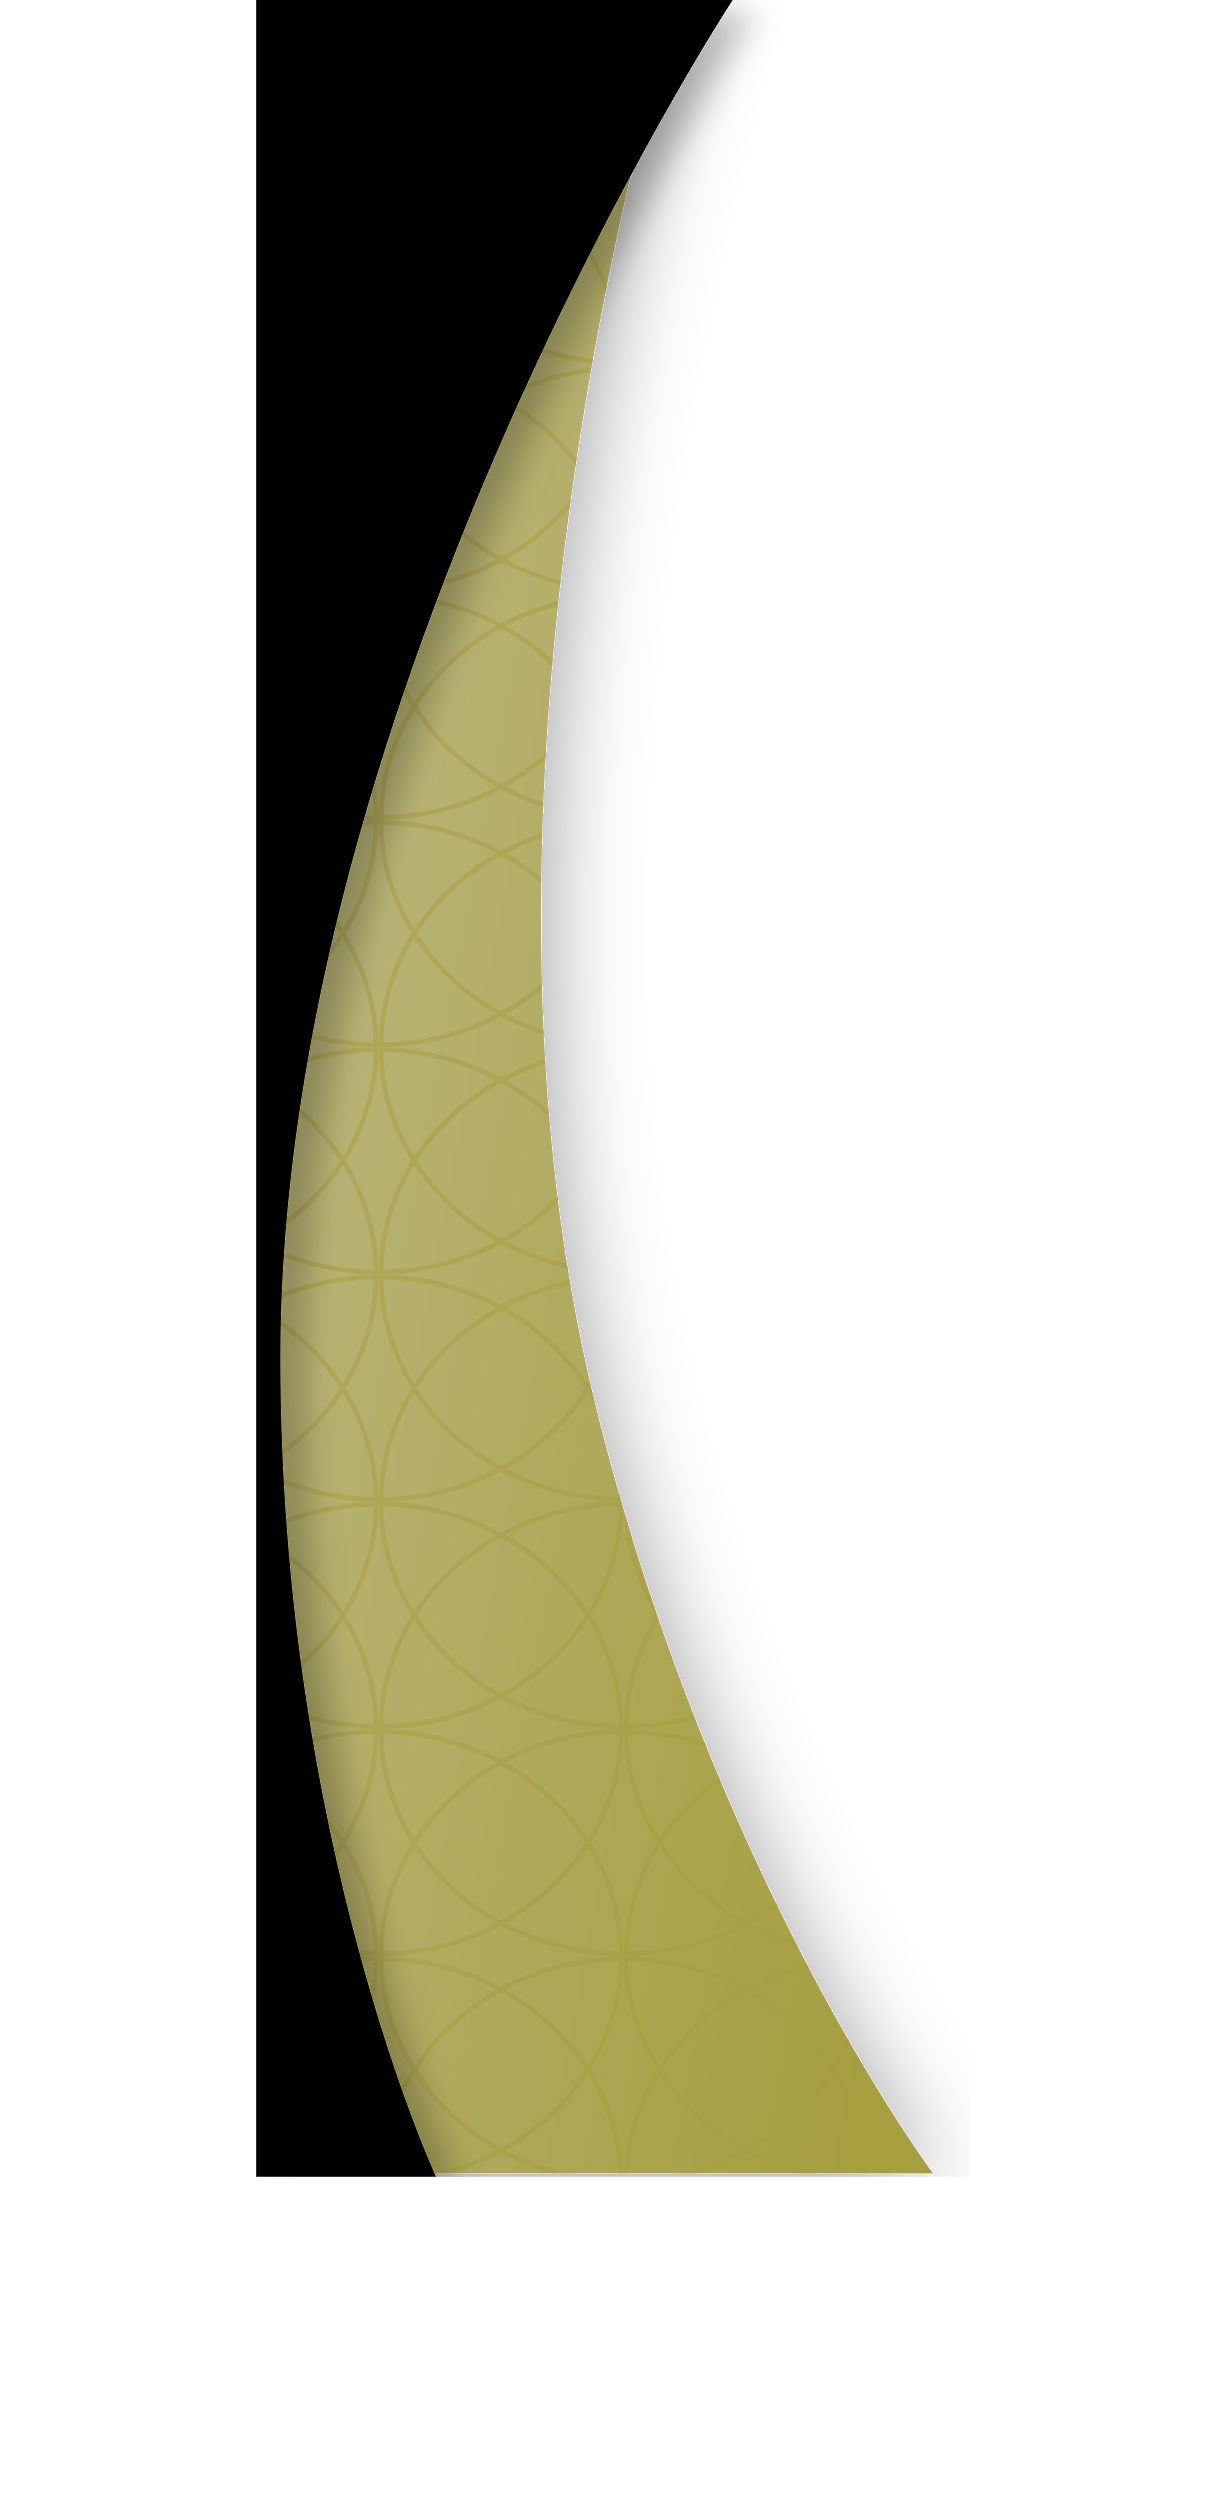
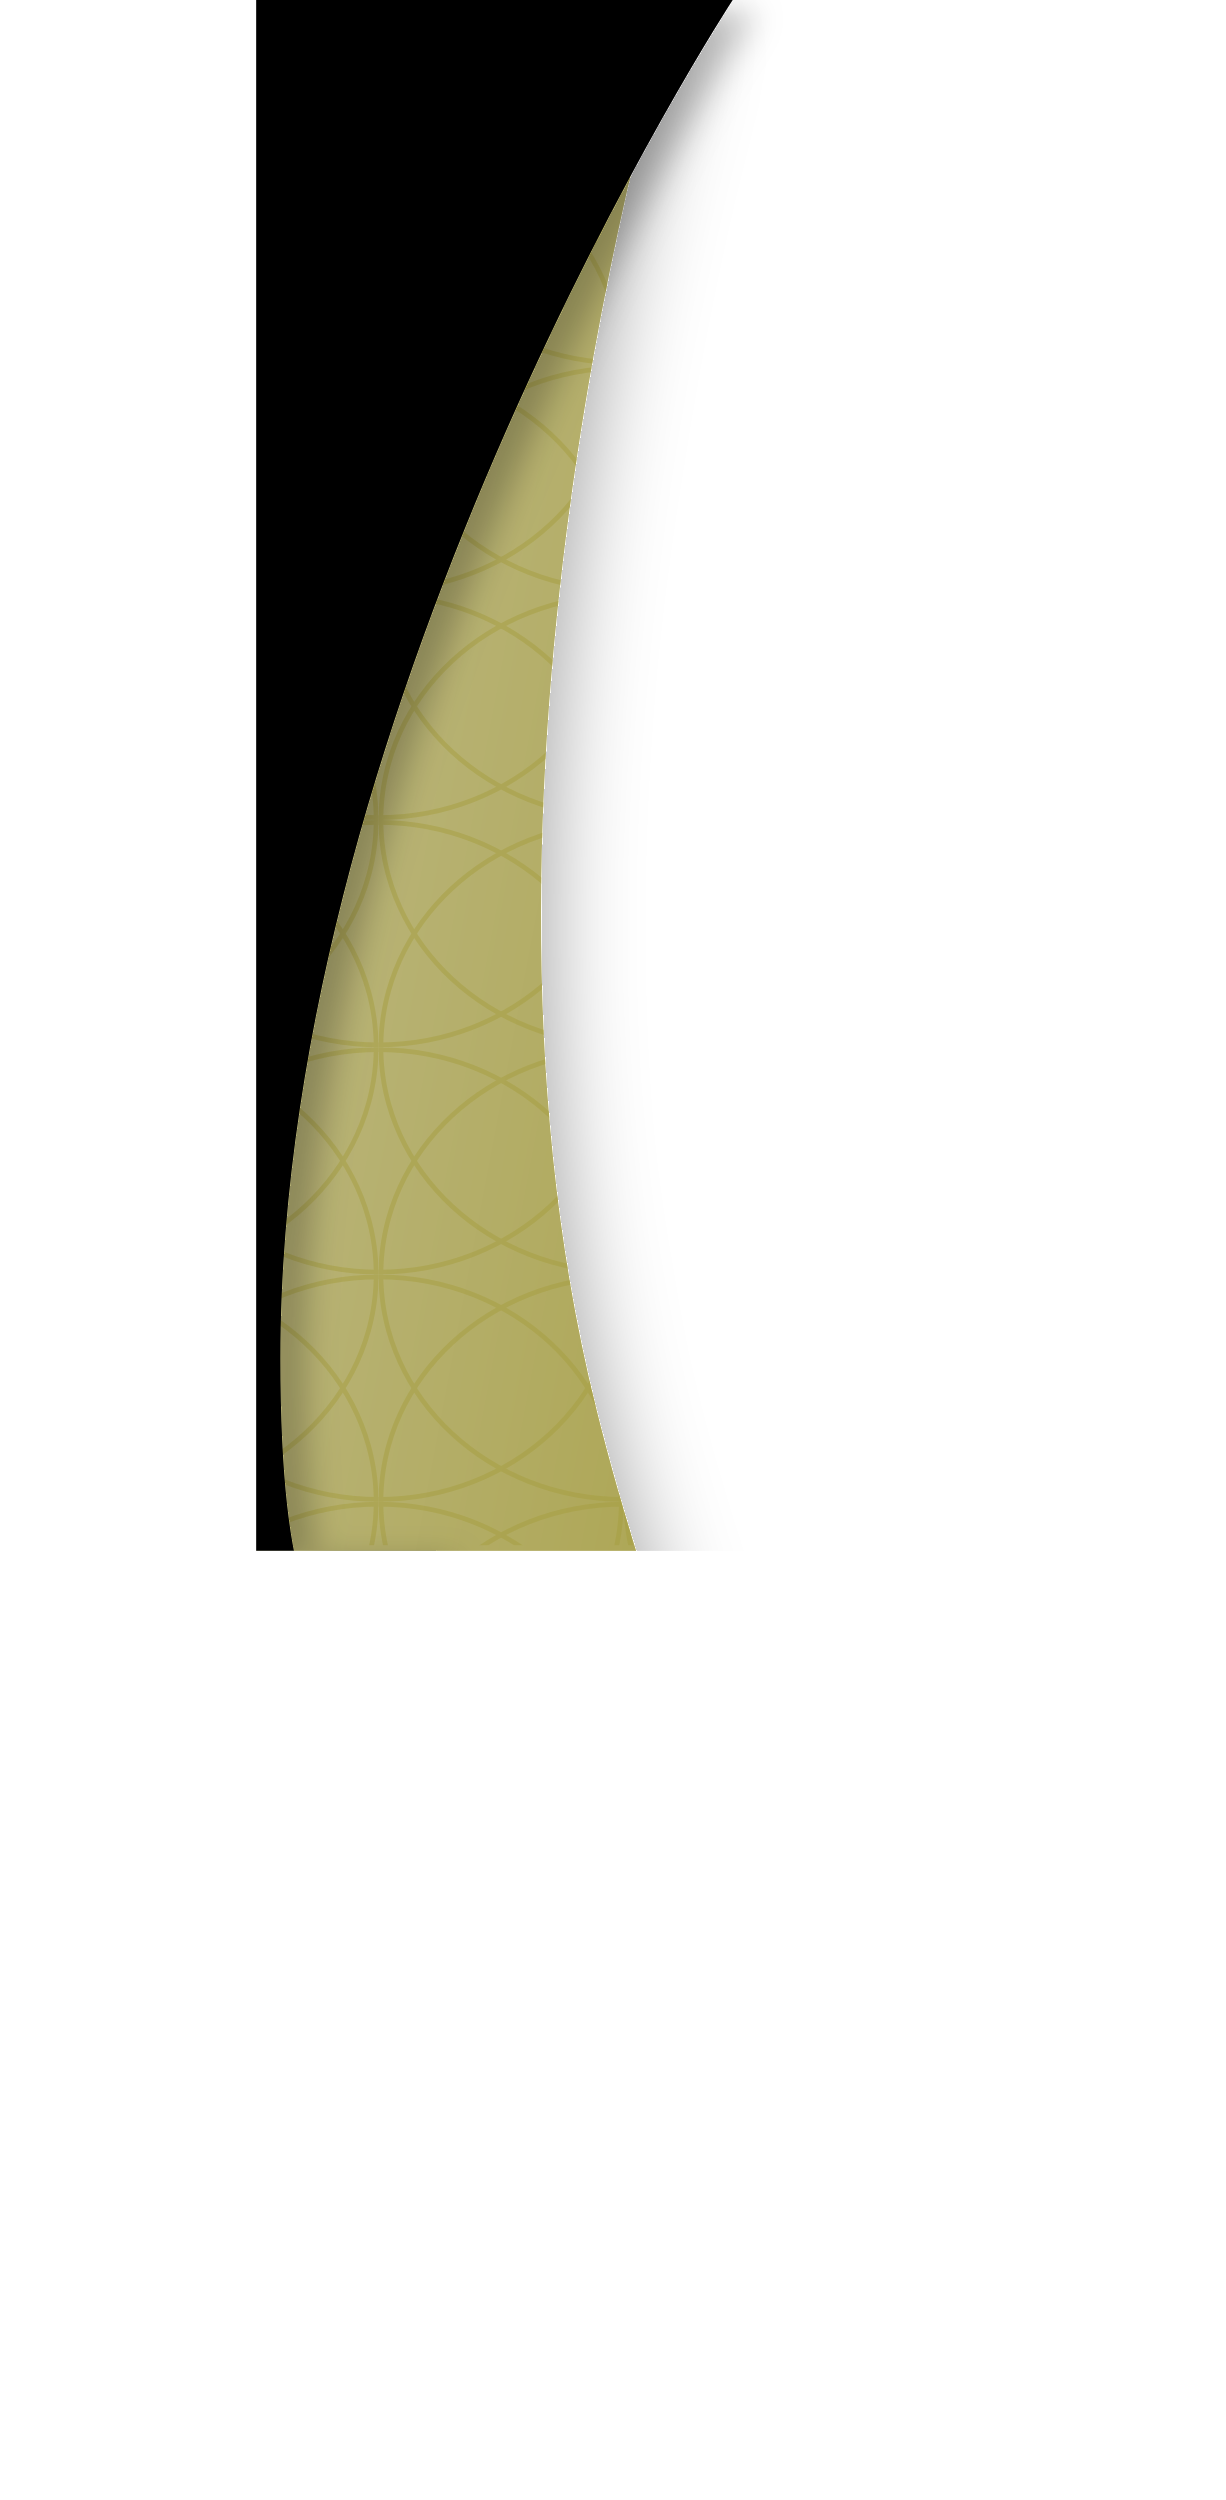
<svg xmlns="http://www.w3.org/2000/svg" width="253" height="100%" viewBox="0 0 253 100%" fill="none">
  <defs>
    <linearGradient id="dark_primary_gradient" x1="0" x2="0" y1="1" y2="0">
      <stop class="dark_primary_gradient__stop-1" offset="0%" />
      <stop class="dark_primary_gradient__stop-2" offset="100%" />
    </linearGradient>
  </defs>
-   <mask id="mask0_2127_25389" style="mask-type:alpha" maskUnits="userSpaceOnUse" x="0" y="0" width="253" height="772">
-     <rect width="253" height="772" fill="#D9D9D9" />
+   <mask id="mask0_2127_25389" style="mask-type:alpha" maskUnits="userSpaceOnUse" x="0" y="0" width="253" height="550">
+     <rect width="253" height="550" fill="#D9D9D9" />
  </mask>
  <g mask="url(#mask0_2127_25389)">
    <g filter="url(#filter0_d_2127_25389)">
      <path d="M-2.5 -2L149.74 -2C149.74 -2 63.717 268.554 120.287 498.14C161.484 665.334 240.018 770.767 240.018 770.767L-2.5 770.767L-2.5 -2Z" fill="url(#paint0_linear_2127_25389)" />
    </g>
-     <mask id="mask1_2127_25389" style="mask-type:alpha" maskUnits="userSpaceOnUse" x="-3" y="-2" width="244" height="773">
+     <mask id="mask1_2127_25389" style="mask-type:alpha" maskUnits="userSpaceOnUse" x="-3" y="-2" width="244" height="550">
      <path d="M-2.5 -2L149.74 -2C149.74 -2 63.717 268.555 120.287 498.141C161.484 665.334 240.018 770.767 240.018 770.767L-2.5 770.767L-2.5 -2Z" fill="url(#paint1_linear_2127_25389)" fill-opacity="0.5" />
    </mask>
    <g mask="url(#mask1_2127_25389)">
      <mask id="mask2_2127_25389" style="mask-type:alpha" maskUnits="userSpaceOnUse" x="-44" y="210" width="88" height="81">
        <rect x="-43.546" y="210.2" width="86.939" height="80.6" fill="#D9D9D9" />
      </mask>
      <g mask="url(#mask2_2127_25389)">
        <path d="M-43.545 211.049C4.063 211.049 42.545 246.814 42.545 290.8C42.545 334.786 4.063 370.552 -43.545 370.552C-91.154 370.552 -129.636 334.786 -129.636 290.8C-129.636 246.814 -91.154 211.049 -43.545 211.049Z" stroke="#A69E3F" stroke-width="1.697" />
        <path d="M43.394 211.049C91.002 211.049 129.484 246.814 129.484 290.8C129.484 334.786 91.002 370.552 43.394 370.552C-4.215 370.552 -42.697 334.786 -42.697 290.8C-42.697 246.814 -4.215 211.049 43.394 211.049Z" stroke="#A69E3F" stroke-width="1.697" />
        <path d="M-43.545 130.449C4.063 130.449 42.545 166.214 42.545 210.2C42.545 254.186 4.063 289.952 -43.545 289.952C-91.154 289.952 -129.636 254.186 -129.636 210.2C-129.636 166.214 -91.154 130.449 -43.545 130.449Z" stroke="#A69E3F" stroke-width="1.697" />
        <path d="M43.394 130.449C91.002 130.449 129.484 166.214 129.484 210.2C129.484 254.186 91.002 289.952 43.394 289.952C-4.215 289.952 -42.697 254.186 -42.697 210.2C-42.697 166.214 -4.215 130.449 43.394 130.449Z" stroke="#A69E3F" stroke-width="1.697" />
      </g>
      <mask id="mask3_2127_25389" style="mask-type:alpha" maskUnits="userSpaceOnUse" x="-44" y="129" width="88" height="82">
        <rect x="-43.546" y="129.6" width="86.939" height="80.6" fill="#D9D9D9" />
      </mask>
      <g mask="url(#mask3_2127_25389)">
        <path d="M-43.545 130.449C4.063 130.449 42.545 166.214 42.545 210.2C42.545 254.186 4.063 289.952 -43.545 289.952C-91.154 289.952 -129.636 254.186 -129.636 210.2C-129.636 166.214 -91.154 130.449 -43.545 130.449Z" stroke="#A69E3F" stroke-width="1.697" />
        <path d="M43.394 130.449C91.002 130.449 129.484 166.214 129.484 210.2C129.484 254.186 91.002 289.952 43.394 289.952C-4.215 289.952 -42.697 254.186 -42.697 210.2C-42.697 166.214 -4.215 130.449 43.394 130.449Z" stroke="#A69E3F" stroke-width="1.697" />
        <path d="M-43.545 49.849C4.063 49.849 42.545 85.614 42.545 129.6C42.545 173.586 4.063 209.351 -43.545 209.352C-91.154 209.352 -129.636 173.586 -129.636 129.6C-129.636 85.614 -91.154 49.849 -43.545 49.849Z" stroke="#A69E3F" stroke-width="1.697" />
        <path d="M43.394 49.849C91.002 49.849 129.484 85.614 129.484 129.6C129.484 173.586 91.002 209.351 43.394 209.352C-4.215 209.352 -42.697 173.586 -42.697 129.6C-42.697 85.614 -4.215 49.849 43.394 49.849Z" stroke="#A69E3F" stroke-width="1.697" />
      </g>
      <mask id="mask4_2127_25389" style="mask-type:alpha" maskUnits="userSpaceOnUse" x="-44" y="49" width="88" height="81">
        <rect x="-43.546" y="49" width="86.939" height="80.6" fill="#D9D9D9" />
      </mask>
      <g mask="url(#mask4_2127_25389)">
        <path d="M-43.545 49.849C4.063 49.849 42.545 85.614 42.545 129.6C42.545 173.586 4.063 209.352 -43.545 209.352C-91.154 209.352 -129.636 173.586 -129.636 129.6C-129.636 85.614 -91.154 49.849 -43.545 49.849Z" stroke="#A69E3F" stroke-width="1.697" />
        <path d="M43.394 49.849C91.002 49.849 129.484 85.614 129.484 129.6C129.484 173.586 91.002 209.352 43.394 209.352C-4.215 209.352 -42.697 173.586 -42.697 129.6C-42.697 85.614 -4.215 49.849 43.394 49.849Z" stroke="#A69E3F" stroke-width="1.697" />
        <path d="M-43.545 -30.751C4.063 -30.751 42.545 5.014 42.545 49C42.545 92.986 4.063 128.752 -43.545 128.752C-91.154 128.752 -129.636 92.986 -129.636 49C-129.636 5.014 -91.154 -30.751 -43.545 -30.751Z" stroke="#A69E3F" stroke-width="1.697" />
        <path d="M43.394 -30.751C91.002 -30.751 129.484 5.014 129.484 49C129.484 92.986 91.002 128.752 43.394 128.752C-4.215 128.752 -42.697 92.986 -42.697 49C-42.697 5.014 -4.215 -30.751 43.394 -30.751Z" stroke="#A69E3F" stroke-width="1.697" />
      </g>
      <mask id="mask5_2127_25389" style="mask-type:alpha" maskUnits="userSpaceOnUse" x="-44" y="290" width="88" height="82">
        <rect x="-43.546" y="290.8" width="86.939" height="80.6" fill="#D9D9D9" />
      </mask>
      <g mask="url(#mask5_2127_25389)">
        <path d="M-43.545 291.649C4.063 291.649 42.545 327.414 42.545 371.4C42.545 415.386 4.063 451.152 -43.545 451.152C-91.154 451.152 -129.636 415.386 -129.636 371.4C-129.636 327.414 -91.154 291.649 -43.545 291.649Z" stroke="#A69E3F" stroke-width="1.697" />
        <path d="M43.394 291.649C91.002 291.649 129.484 327.414 129.484 371.4C129.484 415.386 91.002 451.152 43.394 451.152C-4.215 451.152 -42.697 415.386 -42.697 371.4C-42.697 327.414 -4.215 291.649 43.394 291.649Z" stroke="#A69E3F" stroke-width="1.697" />
        <path d="M-43.545 211.049C4.063 211.049 42.545 246.814 42.545 290.8C42.545 334.786 4.063 370.551 -43.545 370.552C-91.154 370.552 -129.636 334.786 -129.636 290.8C-129.636 246.814 -91.154 211.049 -43.545 211.049Z" stroke="#A69E3F" stroke-width="1.697" />
        <path d="M43.394 211.049C91.002 211.049 129.484 246.814 129.484 290.8C129.484 334.786 91.002 370.551 43.394 370.552C-4.215 370.552 -42.697 334.786 -42.697 290.8C-42.697 246.814 -4.215 211.049 43.394 211.049Z" stroke="#A69E3F" stroke-width="1.697" />
      </g>
      <mask id="mask6_2127_25389" style="mask-type:alpha" maskUnits="userSpaceOnUse" x="-44" y="371" width="88" height="82">
        <rect x="-43.546" y="371.4" width="86.939" height="80.6" fill="#D9D9D9" />
      </mask>
      <g mask="url(#mask6_2127_25389)">
        <path d="M-43.545 372.249C4.063 372.249 42.545 408.014 42.545 452C42.545 495.986 4.063 531.752 -43.545 531.752C-91.154 531.752 -129.636 495.986 -129.636 452C-129.636 408.014 -91.154 372.249 -43.545 372.249Z" stroke="#A69E3F" stroke-width="1.697" />
        <path d="M43.394 372.249C91.002 372.249 129.484 408.014 129.484 452C129.484 495.986 91.002 531.752 43.394 531.752C-4.215 531.752 -42.697 495.986 -42.697 452C-42.697 408.014 -4.215 372.249 43.394 372.249Z" stroke="#A69E3F" stroke-width="1.697" />
        <path d="M-43.545 291.649C4.063 291.649 42.545 327.414 42.545 371.4C42.545 415.386 4.063 451.152 -43.545 451.152C-91.154 451.152 -129.636 415.386 -129.636 371.4C-129.636 327.414 -91.154 291.649 -43.545 291.649Z" stroke="#A69E3F" stroke-width="1.697" />
        <path d="M43.394 291.649C91.002 291.649 129.484 327.414 129.484 371.4C129.484 415.386 91.002 451.152 43.394 451.152C-4.215 451.152 -42.697 415.386 -42.697 371.4C-42.697 327.414 -4.215 291.649 43.394 291.649Z" stroke="#A69E3F" stroke-width="1.697" />
      </g>
      <mask id="mask7_2127_25389" style="mask-type:alpha" maskUnits="userSpaceOnUse" x="-44" y="452" width="88" height="81">
        <rect x="-43.546" y="452" width="86.939" height="80.6" fill="#D9D9D9" />
      </mask>
      <g mask="url(#mask7_2127_25389)">
        <path d="M-43.545 452.849C4.063 452.849 42.545 488.614 42.545 532.6C42.545 576.586 4.063 612.352 -43.545 612.352C-91.154 612.352 -129.636 576.586 -129.636 532.6C-129.636 488.614 -91.154 452.849 -43.545 452.849Z" stroke="#A69E3F" stroke-width="1.697" />
        <path d="M43.394 452.849C91.002 452.849 129.484 488.614 129.484 532.6C129.484 576.586 91.002 612.352 43.394 612.352C-4.215 612.352 -42.697 576.586 -42.697 532.6C-42.697 488.614 -4.215 452.849 43.394 452.849Z" stroke="#A69E3F" stroke-width="1.697" />
        <path d="M-43.545 372.249C4.063 372.249 42.545 408.014 42.545 452C42.545 495.986 4.063 531.752 -43.545 531.752C-91.154 531.752 -129.636 495.986 -129.636 452C-129.636 408.014 -91.154 372.249 -43.545 372.249Z" stroke="#A69E3F" stroke-width="1.697" />
        <path d="M43.394 372.249C91.002 372.249 129.484 408.014 129.484 452C129.484 495.986 91.002 531.752 43.394 531.752C-4.215 531.752 -42.697 495.986 -42.697 452C-42.697 408.014 -4.215 372.249 43.394 372.249Z" stroke="#A69E3F" stroke-width="1.697" />
      </g>
      <mask id="mask8_2127_25389" style="mask-type:alpha" maskUnits="userSpaceOnUse" x="-44" y="532" width="88" height="82">
        <rect x="-43.546" y="532.6" width="86.939" height="80.6" fill="#D9D9D9" />
      </mask>
      <g mask="url(#mask8_2127_25389)">
        <path d="M-43.545 533.449C4.063 533.449 42.545 569.214 42.545 613.2C42.545 657.186 4.063 692.952 -43.545 692.952C-91.154 692.952 -129.636 657.186 -129.636 613.2C-129.636 569.214 -91.154 533.449 -43.545 533.449Z" stroke="#A69E3F" stroke-width="1.697" />
        <path d="M43.394 533.449C91.002 533.449 129.484 569.214 129.484 613.2C129.484 657.186 91.002 692.952 43.394 692.952C-4.215 692.952 -42.697 657.186 -42.697 613.2C-42.697 569.214 -4.215 533.449 43.394 533.449Z" stroke="#A69E3F" stroke-width="1.697" />
        <path d="M-43.545 452.849C4.063 452.849 42.545 488.614 42.545 532.6C42.545 576.586 4.063 612.351 -43.545 612.352C-91.154 612.352 -129.636 576.586 -129.636 532.6C-129.636 488.614 -91.154 452.849 -43.545 452.849Z" stroke="#A69E3F" stroke-width="1.697" />
        <path d="M43.394 452.849C91.002 452.849 129.484 488.614 129.484 532.6C129.484 576.586 91.002 612.351 43.394 612.352C-4.215 612.352 -42.697 576.586 -42.697 532.6C-42.697 488.614 -4.215 452.849 43.394 452.849Z" stroke="#A69E3F" stroke-width="1.697" />
      </g>
      <mask id="mask9_2127_25389" style="mask-type:alpha" maskUnits="userSpaceOnUse" x="-44" y="613" width="88" height="81">
        <rect x="-43.546" y="613.2" width="86.939" height="80.6" fill="#D9D9D9" />
      </mask>
      <g mask="url(#mask9_2127_25389)">
-         <path d="M-43.545 614.049C4.063 614.049 42.545 649.814 42.545 693.8C42.545 737.786 4.063 773.552 -43.545 773.552C-91.154 773.552 -129.636 737.786 -129.636 693.8C-129.636 649.814 -91.154 614.049 -43.545 614.049Z" stroke="#A69E3F" stroke-width="1.697" />
-         <path d="M43.394 614.049C91.002 614.049 129.484 649.814 129.484 693.8C129.484 737.786 91.002 773.552 43.394 773.552C-4.215 773.552 -42.697 737.786 -42.697 693.8C-42.697 649.814 -4.215 614.049 43.394 614.049Z" stroke="#A69E3F" stroke-width="1.697" />
+         <path d="M-43.545 614.049C4.063 614.049 42.545 649.814 42.545 693.8C42.545 737.786 4.063 550.552 -43.545 550.552C-91.154 550.552 -129.636 737.786 -129.636 693.8C-129.636 649.814 -91.154 614.049 -43.545 614.049Z" stroke="#A69E3F" stroke-width="1.697" />
+         <path d="M43.394 614.049C91.002 614.049 129.484 649.814 129.484 693.8C129.484 737.786 91.002 550.552 43.394 550.552C-4.215 550.552 -42.697 737.786 -42.697 693.8C-42.697 649.814 -4.215 614.049 43.394 614.049Z" stroke="#A69E3F" stroke-width="1.697" />
        <path d="M-43.545 533.449C4.063 533.449 42.545 569.214 42.545 613.2C42.545 657.186 4.063 692.952 -43.545 692.952C-91.154 692.952 -129.636 657.186 -129.636 613.2C-129.636 569.214 -91.154 533.449 -43.545 533.449Z" stroke="#A69E3F" stroke-width="1.697" />
        <path d="M43.394 533.449C91.002 533.449 129.484 569.214 129.484 613.2C129.484 657.186 91.002 692.952 43.394 692.952C-4.215 692.952 -42.697 657.186 -42.697 613.2C-42.697 569.214 -4.215 533.449 43.394 533.449Z" stroke="#A69E3F" stroke-width="1.697" />
      </g>
      <mask id="mask10_2127_25389" style="mask-type:alpha" maskUnits="userSpaceOnUse" x="-44" y="693" width="88" height="82">
        <rect x="-43.546" y="693.8" width="86.939" height="80.6" fill="#D9D9D9" />
      </mask>
      <g mask="url(#mask10_2127_25389)">
        <path d="M-43.545 694.648C4.063 694.649 42.545 730.413 42.545 774.399C42.545 818.386 4.063 854.151 -43.545 854.151C-91.154 854.151 -129.636 818.386 -129.636 774.399C-129.636 730.413 -91.154 694.648 -43.545 694.648Z" stroke="#A69E3F" stroke-width="1.697" />
        <path d="M43.394 694.648C91.002 694.649 129.484 730.413 129.484 774.399C129.484 818.386 91.002 854.151 43.394 854.151C-4.215 854.151 -42.697 818.386 -42.697 774.399C-42.697 730.413 -4.215 694.648 43.394 694.648Z" stroke="#A69E3F" stroke-width="1.697" />
-         <path d="M-43.545 614.048C4.063 614.048 42.545 649.813 42.545 693.799C42.545 737.786 4.063 773.551 -43.545 773.551C-91.154 773.551 -129.636 737.786 -129.636 693.799C-129.636 649.813 -91.154 614.048 -43.545 614.048Z" stroke="#A69E3F" stroke-width="1.697" />
-         <path d="M43.394 614.048C91.002 614.048 129.484 649.813 129.484 693.799C129.484 737.786 91.002 773.551 43.394 773.551C-4.215 773.551 -42.697 737.786 -42.697 693.799C-42.697 649.813 -4.215 614.048 43.394 614.048Z" stroke="#A69E3F" stroke-width="1.697" />
+         <path d="M-43.545 614.048C4.063 614.048 42.545 649.813 42.545 693.799C42.545 737.786 4.063 550.551 -43.545 550.551C-91.154 550.551 -129.636 737.786 -129.636 693.799C-129.636 649.813 -91.154 614.048 -43.545 614.048Z" stroke="#A69E3F" stroke-width="1.697" />
+         <path d="M43.394 614.048C91.002 614.048 129.484 649.813 129.484 693.799C129.484 737.786 91.002 550.551 43.394 550.551C-4.215 550.551 -42.697 737.786 -42.697 693.799C-42.697 649.813 -4.215 614.048 43.394 614.048Z" stroke="#A69E3F" stroke-width="1.697" />
      </g>
      <mask id="mask11_2127_25389" style="mask-type:alpha" maskUnits="userSpaceOnUse" x="43" y="210" width="88" height="81">
        <rect x="43.394" y="210.2" width="86.939" height="80.6" fill="#D9D9D9" />
      </mask>
      <g mask="url(#mask11_2127_25389)">
        <path d="M43.394 211.049C91.002 211.049 129.485 246.814 129.485 290.8C129.485 334.786 91.002 370.552 43.394 370.552C-4.214 370.552 -42.697 334.786 -42.697 290.8C-42.697 246.814 -4.214 211.049 43.394 211.049Z" stroke="#A69E3F" stroke-width="1.697" />
        <path d="M130.333 211.049C177.941 211.049 216.424 246.814 216.424 290.8C216.424 334.786 177.941 370.552 130.333 370.552C82.725 370.552 44.242 334.786 44.242 290.8C44.242 246.814 82.725 211.049 130.333 211.049Z" stroke="#A69E3F" stroke-width="1.697" />
        <path d="M43.394 130.449C91.002 130.449 129.485 166.214 129.485 210.2C129.485 254.186 91.002 289.952 43.394 289.952C-4.214 289.952 -42.697 254.186 -42.697 210.2C-42.697 166.214 -4.214 130.449 43.394 130.449Z" stroke="#A69E3F" stroke-width="1.697" />
        <path d="M130.333 130.449C177.941 130.449 216.424 166.214 216.424 210.2C216.424 254.186 177.941 289.952 130.333 289.952C82.725 289.952 44.242 254.186 44.242 210.2C44.242 166.214 82.725 130.449 130.333 130.449Z" stroke="#A69E3F" stroke-width="1.697" />
      </g>
      <mask id="mask12_2127_25389" style="mask-type:alpha" maskUnits="userSpaceOnUse" x="43" y="129" width="88" height="82">
        <rect x="43.394" y="129.6" width="86.939" height="80.6" fill="#D9D9D9" />
      </mask>
      <g mask="url(#mask12_2127_25389)">
        <path d="M43.394 130.449C91.002 130.449 129.485 166.214 129.485 210.2C129.485 254.186 91.002 289.952 43.394 289.952C-4.214 289.952 -42.697 254.186 -42.697 210.2C-42.697 166.214 -4.214 130.449 43.394 130.449Z" stroke="#A69E3F" stroke-width="1.697" />
        <path d="M130.333 130.449C177.941 130.449 216.424 166.214 216.424 210.2C216.424 254.186 177.941 289.952 130.333 289.952C82.725 289.952 44.242 254.186 44.242 210.2C44.242 166.214 82.725 130.449 130.333 130.449Z" stroke="#A69E3F" stroke-width="1.697" />
        <path d="M43.394 49.849C91.002 49.849 129.485 85.614 129.485 129.6C129.485 173.586 91.002 209.351 43.394 209.352C-4.214 209.352 -42.697 173.586 -42.697 129.6C-42.697 85.614 -4.214 49.849 43.394 49.849Z" stroke="#A69E3F" stroke-width="1.697" />
        <path d="M130.333 49.849C177.941 49.849 216.424 85.614 216.424 129.6C216.424 173.586 177.941 209.351 130.333 209.352C82.725 209.352 44.242 173.586 44.242 129.6C44.242 85.614 82.725 49.849 130.333 49.849Z" stroke="#A69E3F" stroke-width="1.697" />
      </g>
      <mask id="mask13_2127_25389" style="mask-type:alpha" maskUnits="userSpaceOnUse" x="43" y="49" width="88" height="81">
        <rect x="43.394" y="49" width="86.939" height="80.6" fill="#D9D9D9" />
      </mask>
      <g mask="url(#mask13_2127_25389)">
        <path d="M43.394 49.849C91.002 49.849 129.485 85.614 129.485 129.6C129.485 173.586 91.002 209.352 43.394 209.352C-4.214 209.352 -42.697 173.586 -42.697 129.6C-42.697 85.614 -4.214 49.849 43.394 49.849Z" stroke="#A69E3F" stroke-width="1.697" />
        <path d="M130.333 49.849C177.941 49.849 216.424 85.614 216.424 129.6C216.424 173.586 177.941 209.352 130.333 209.352C82.725 209.352 44.242 173.586 44.242 129.6C44.242 85.614 82.725 49.849 130.333 49.849Z" stroke="#A69E3F" stroke-width="1.697" />
        <path d="M43.394 -30.751C91.002 -30.751 129.485 5.014 129.485 49C129.485 92.986 91.002 128.752 43.394 128.752C-4.214 128.752 -42.697 92.986 -42.697 49C-42.697 5.014 -4.214 -30.751 43.394 -30.751Z" stroke="#A69E3F" stroke-width="1.697" />
        <path d="M130.333 -30.751C177.941 -30.751 216.424 5.014 216.424 49C216.424 92.986 177.941 128.752 130.333 128.752C82.725 128.752 44.242 92.986 44.242 49C44.242 5.014 82.725 -30.751 130.333 -30.751Z" stroke="#A69E3F" stroke-width="1.697" />
      </g>
      <mask id="mask14_2127_25389" style="mask-type:alpha" maskUnits="userSpaceOnUse" x="43" y="290" width="88" height="82">
        <rect x="43.394" y="290.8" width="86.939" height="80.6" fill="#D9D9D9" />
      </mask>
      <g mask="url(#mask14_2127_25389)">
        <path d="M43.394 291.649C91.002 291.649 129.485 327.414 129.485 371.4C129.485 415.386 91.002 451.152 43.394 451.152C-4.214 451.152 -42.697 415.386 -42.697 371.4C-42.697 327.414 -4.214 291.649 43.394 291.649Z" stroke="#A69E3F" stroke-width="1.697" />
        <path d="M130.333 291.649C177.941 291.649 216.424 327.414 216.424 371.4C216.424 415.386 177.941 451.152 130.333 451.152C82.725 451.152 44.242 415.386 44.242 371.4C44.242 327.414 82.725 291.649 130.333 291.649Z" stroke="#A69E3F" stroke-width="1.697" />
        <path d="M43.394 211.049C91.002 211.049 129.485 246.814 129.485 290.8C129.485 334.786 91.002 370.551 43.394 370.552C-4.214 370.552 -42.697 334.786 -42.697 290.8C-42.697 246.814 -4.214 211.049 43.394 211.049Z" stroke="#A69E3F" stroke-width="1.697" />
        <path d="M130.333 211.049C177.941 211.049 216.424 246.814 216.424 290.8C216.424 334.786 177.941 370.551 130.333 370.552C82.725 370.552 44.242 334.786 44.242 290.8C44.242 246.814 82.725 211.049 130.333 211.049Z" stroke="#A69E3F" stroke-width="1.697" />
      </g>
      <mask id="mask15_2127_25389" style="mask-type:alpha" maskUnits="userSpaceOnUse" x="43" y="371" width="88" height="82">
        <rect x="43.394" y="371.4" width="86.939" height="80.6" fill="#D9D9D9" />
      </mask>
      <g mask="url(#mask15_2127_25389)">
        <path d="M43.394 372.249C91.002 372.249 129.485 408.014 129.485 452C129.485 495.986 91.002 531.752 43.394 531.752C-4.214 531.752 -42.697 495.986 -42.697 452C-42.697 408.014 -4.214 372.249 43.394 372.249Z" stroke="#A69E3F" stroke-width="1.697" />
        <path d="M130.333 372.249C177.941 372.249 216.424 408.014 216.424 452C216.424 495.986 177.941 531.752 130.333 531.752C82.725 531.752 44.242 495.986 44.242 452C44.242 408.014 82.725 372.249 130.333 372.249Z" stroke="#A69E3F" stroke-width="1.697" />
        <path d="M43.394 291.649C91.002 291.649 129.485 327.414 129.485 371.4C129.485 415.386 91.002 451.152 43.394 451.152C-4.214 451.152 -42.697 415.386 -42.697 371.4C-42.697 327.414 -4.214 291.649 43.394 291.649Z" stroke="#A69E3F" stroke-width="1.697" />
        <path d="M130.333 291.649C177.941 291.649 216.424 327.414 216.424 371.4C216.424 415.386 177.941 451.152 130.333 451.152C82.725 451.152 44.242 415.386 44.242 371.4C44.242 327.414 82.725 291.649 130.333 291.649Z" stroke="#A69E3F" stroke-width="1.697" />
      </g>
      <mask id="mask16_2127_25389" style="mask-type:alpha" maskUnits="userSpaceOnUse" x="43" y="452" width="88" height="81">
        <rect x="43.394" y="452" width="86.939" height="80.6" fill="#D9D9D9" />
      </mask>
      <g mask="url(#mask16_2127_25389)">
        <path d="M43.394 452.849C91.002 452.849 129.485 488.614 129.485 532.6C129.485 576.586 91.002 612.352 43.394 612.352C-4.214 612.352 -42.697 576.586 -42.697 532.6C-42.697 488.614 -4.214 452.849 43.394 452.849Z" stroke="#A69E3F" stroke-width="1.697" />
        <path d="M130.333 452.849C177.941 452.849 216.424 488.614 216.424 532.6C216.424 576.586 177.941 612.352 130.333 612.352C82.725 612.352 44.242 576.586 44.242 532.6C44.242 488.614 82.725 452.849 130.333 452.849Z" stroke="#A69E3F" stroke-width="1.697" />
        <path d="M43.394 372.249C91.002 372.249 129.485 408.014 129.485 452C129.485 495.986 91.002 531.752 43.394 531.752C-4.214 531.752 -42.697 495.986 -42.697 452C-42.697 408.014 -4.214 372.249 43.394 372.249Z" stroke="#A69E3F" stroke-width="1.697" />
        <path d="M130.333 372.249C177.941 372.249 216.424 408.014 216.424 452C216.424 495.986 177.941 531.752 130.333 531.752C82.725 531.752 44.242 495.986 44.242 452C44.242 408.014 82.725 372.249 130.333 372.249Z" stroke="#A69E3F" stroke-width="1.697" />
      </g>
      <mask id="mask17_2127_25389" style="mask-type:alpha" maskUnits="userSpaceOnUse" x="43" y="532" width="88" height="82">
        <rect x="43.394" y="532.6" width="86.939" height="80.6" fill="#D9D9D9" />
      </mask>
      <g mask="url(#mask17_2127_25389)">
        <path d="M43.394 533.449C91.002 533.449 129.485 569.214 129.485 613.2C129.485 657.186 91.002 692.952 43.394 692.952C-4.214 692.952 -42.697 657.186 -42.697 613.2C-42.697 569.214 -4.214 533.449 43.394 533.449Z" stroke="#A69E3F" stroke-width="1.697" />
        <path d="M130.333 533.449C177.941 533.449 216.424 569.214 216.424 613.2C216.424 657.186 177.941 692.952 130.333 692.952C82.725 692.952 44.242 657.186 44.242 613.2C44.242 569.214 82.725 533.449 130.333 533.449Z" stroke="#A69E3F" stroke-width="1.697" />
        <path d="M43.394 452.849C91.002 452.849 129.485 488.614 129.485 532.6C129.485 576.586 91.002 612.351 43.394 612.352C-4.214 612.352 -42.697 576.586 -42.697 532.6C-42.697 488.614 -4.214 452.849 43.394 452.849Z" stroke="#A69E3F" stroke-width="1.697" />
        <path d="M130.333 452.849C177.941 452.849 216.424 488.614 216.424 532.6C216.424 576.586 177.941 612.351 130.333 612.352C82.725 612.352 44.242 576.586 44.242 532.6C44.242 488.614 82.725 452.849 130.333 452.849Z" stroke="#A69E3F" stroke-width="1.697" />
      </g>
      <mask id="mask18_2127_25389" style="mask-type:alpha" maskUnits="userSpaceOnUse" x="43" y="613" width="88" height="81">
        <rect x="43.394" y="613.2" width="86.939" height="80.6" fill="#D9D9D9" />
      </mask>
      <g mask="url(#mask18_2127_25389)">
-         <path d="M43.394 614.049C91.002 614.049 129.485 649.814 129.485 693.8C129.485 737.786 91.002 773.552 43.394 773.552C-4.214 773.552 -42.697 737.786 -42.697 693.8C-42.697 649.814 -4.214 614.049 43.394 614.049Z" stroke="#A69E3F" stroke-width="1.697" />
-         <path d="M130.333 614.049C177.941 614.049 216.424 649.814 216.424 693.8C216.424 737.786 177.941 773.552 130.333 773.552C82.725 773.552 44.242 737.786 44.242 693.8C44.242 649.814 82.725 614.049 130.333 614.049Z" stroke="#A69E3F" stroke-width="1.697" />
+         <path d="M43.394 614.049C91.002 614.049 129.485 649.814 129.485 693.8C129.485 737.786 91.002 550.552 43.394 550.552C-4.214 550.552 -42.697 737.786 -42.697 693.8C-42.697 649.814 -4.214 614.049 43.394 614.049Z" stroke="#A69E3F" stroke-width="1.697" />
+         <path d="M130.333 614.049C177.941 614.049 216.424 649.814 216.424 693.8C216.424 737.786 177.941 550.552 130.333 550.552C82.725 550.552 44.242 737.786 44.242 693.8C44.242 649.814 82.725 614.049 130.333 614.049Z" stroke="#A69E3F" stroke-width="1.697" />
        <path d="M43.394 533.449C91.002 533.449 129.485 569.214 129.485 613.2C129.485 657.186 91.002 692.952 43.394 692.952C-4.214 692.952 -42.697 657.186 -42.697 613.2C-42.697 569.214 -4.214 533.449 43.394 533.449Z" stroke="#A69E3F" stroke-width="1.697" />
        <path d="M130.333 533.449C177.941 533.449 216.424 569.214 216.424 613.2C216.424 657.186 177.941 692.952 130.333 692.952C82.725 692.952 44.242 657.186 44.242 613.2C44.242 569.214 82.725 533.449 130.333 533.449Z" stroke="#A69E3F" stroke-width="1.697" />
      </g>
      <mask id="mask19_2127_25389" style="mask-type:alpha" maskUnits="userSpaceOnUse" x="43" y="693" width="88" height="82">
        <rect x="43.394" y="693.8" width="86.939" height="80.6" fill="#D9D9D9" />
      </mask>
      <g mask="url(#mask19_2127_25389)">
        <path d="M43.394 694.648C91.002 694.649 129.485 730.413 129.485 774.399C129.485 818.386 91.002 854.151 43.394 854.151C-4.214 854.151 -42.697 818.386 -42.697 774.399C-42.697 730.413 -4.214 694.648 43.394 694.648Z" stroke="#A69E3F" stroke-width="1.697" />
        <path d="M130.333 694.648C177.941 694.649 216.424 730.413 216.424 774.399C216.424 818.386 177.941 854.151 130.333 854.151C82.725 854.151 44.242 818.386 44.242 774.399C44.242 730.413 82.725 694.648 130.333 694.648Z" stroke="#A69E3F" stroke-width="1.697" />
-         <path d="M43.394 614.048C91.002 614.048 129.485 649.813 129.485 693.799C129.485 737.786 91.002 773.551 43.394 773.551C-4.214 773.551 -42.697 737.786 -42.697 693.799C-42.697 649.813 -4.214 614.048 43.394 614.048Z" stroke="#A69E3F" stroke-width="1.697" />
-         <path d="M130.333 614.048C177.941 614.048 216.424 649.813 216.424 693.799C216.424 737.786 177.941 773.551 130.333 773.551C82.725 773.551 44.242 737.786 44.242 693.799C44.242 649.813 82.725 614.048 130.333 614.048Z" stroke="#A69E3F" stroke-width="1.697" />
+         <path d="M43.394 614.048C91.002 614.048 129.485 649.813 129.485 693.799C129.485 737.786 91.002 550.551 43.394 550.551C-4.214 550.551 -42.697 737.786 -42.697 693.799C-42.697 649.813 -4.214 614.048 43.394 614.048Z" stroke="#A69E3F" stroke-width="1.697" />
+         <path d="M130.333 614.048C177.941 614.048 216.424 649.813 216.424 693.799C216.424 737.786 177.941 550.551 130.333 550.551C82.725 550.551 44.242 737.786 44.242 693.799C44.242 649.813 82.725 614.048 130.333 614.048Z" stroke="#A69E3F" stroke-width="1.697" />
      </g>
      <mask id="mask20_2127_25389" style="mask-type:alpha" maskUnits="userSpaceOnUse" x="130" y="210" width="88" height="81">
        <rect x="130.333" y="210.2" width="86.939" height="80.6" fill="#D9D9D9" />
      </mask>
      <g mask="url(#mask20_2127_25389)">
        <path d="M130.333 211.049C177.942 211.049 216.424 246.814 216.424 290.8C216.424 334.786 177.942 370.552 130.333 370.552C82.725 370.552 44.243 334.786 44.243 290.8C44.243 246.814 82.725 211.049 130.333 211.049Z" stroke="#A69E3F" stroke-width="1.697" />
        <path d="M217.272 211.049C264.881 211.049 303.363 246.814 303.363 290.8C303.363 334.786 264.881 370.552 217.272 370.552C169.664 370.552 131.182 334.786 131.182 290.8C131.182 246.814 169.664 211.049 217.272 211.049Z" stroke="#A69E3F" stroke-width="1.697" />
        <path d="M130.333 130.449C177.942 130.449 216.424 166.214 216.424 210.2C216.424 254.186 177.942 289.952 130.333 289.952C82.725 289.952 44.243 254.186 44.243 210.2C44.243 166.214 82.725 130.449 130.333 130.449Z" stroke="#A69E3F" stroke-width="1.697" />
        <path d="M217.272 130.449C264.881 130.449 303.363 166.214 303.363 210.2C303.363 254.186 264.881 289.952 217.272 289.952C169.664 289.952 131.182 254.186 131.182 210.2C131.182 166.214 169.664 130.449 217.272 130.449Z" stroke="#A69E3F" stroke-width="1.697" />
      </g>
      <mask id="mask21_2127_25389" style="mask-type:alpha" maskUnits="userSpaceOnUse" x="130" y="129" width="88" height="82">
        <rect x="130.333" y="129.6" width="86.939" height="80.6" fill="#D9D9D9" />
      </mask>
      <g mask="url(#mask21_2127_25389)">
        <path d="M130.333 130.449C177.942 130.449 216.424 166.214 216.424 210.2C216.424 254.186 177.942 289.952 130.333 289.952C82.725 289.952 44.243 254.186 44.243 210.2C44.243 166.214 82.725 130.449 130.333 130.449Z" stroke="#A69E3F" stroke-width="1.697" />
        <path d="M217.272 130.449C264.881 130.449 303.363 166.214 303.363 210.2C303.363 254.186 264.881 289.952 217.272 289.952C169.664 289.952 131.182 254.186 131.182 210.2C131.182 166.214 169.664 130.449 217.272 130.449Z" stroke="#A69E3F" stroke-width="1.697" />
        <path d="M130.333 49.849C177.942 49.849 216.424 85.614 216.424 129.6C216.424 173.586 177.942 209.351 130.333 209.352C82.725 209.352 44.243 173.586 44.243 129.6C44.243 85.614 82.725 49.849 130.333 49.849Z" stroke="#A69E3F" stroke-width="1.697" />
        <path d="M217.272 49.849C264.881 49.849 303.363 85.614 303.363 129.6C303.363 173.586 264.881 209.351 217.272 209.352C169.664 209.352 131.182 173.586 131.182 129.6C131.182 85.614 169.664 49.849 217.272 49.849Z" stroke="#A69E3F" stroke-width="1.697" />
      </g>
      <mask id="mask22_2127_25389" style="mask-type:alpha" maskUnits="userSpaceOnUse" x="130" y="49" width="88" height="81">
        <rect x="130.333" y="49" width="86.939" height="80.6" fill="#D9D9D9" />
      </mask>
      <g mask="url(#mask22_2127_25389)">
        <path d="M130.333 49.849C177.942 49.849 216.424 85.614 216.424 129.6C216.424 173.586 177.942 209.352 130.333 209.352C82.725 209.352 44.243 173.586 44.243 129.6C44.243 85.614 82.725 49.849 130.333 49.849Z" stroke="#A69E3F" stroke-width="1.697" />
        <path d="M217.272 49.849C264.881 49.849 303.363 85.614 303.363 129.6C303.363 173.586 264.881 209.352 217.272 209.352C169.664 209.352 131.182 173.586 131.182 129.6C131.182 85.614 169.664 49.849 217.272 49.849Z" stroke="#A69E3F" stroke-width="1.697" />
        <path d="M130.333 -30.751C177.942 -30.751 216.424 5.014 216.424 49C216.424 92.986 177.942 128.752 130.333 128.752C82.725 128.752 44.243 92.986 44.243 49C44.243 5.014 82.725 -30.751 130.333 -30.751Z" stroke="#A69E3F" stroke-width="1.697" />
        <path d="M217.272 -30.751C264.881 -30.751 303.363 5.014 303.363 49C303.363 92.986 264.881 128.752 217.272 128.752C169.664 128.752 131.182 92.986 131.182 49C131.182 5.014 169.664 -30.751 217.272 -30.751Z" stroke="#A69E3F" stroke-width="1.697" />
      </g>
      <mask id="mask23_2127_25389" style="mask-type:alpha" maskUnits="userSpaceOnUse" x="130" y="290" width="88" height="82">
        <rect x="130.333" y="290.8" width="86.939" height="80.6" fill="#D9D9D9" />
      </mask>
      <g mask="url(#mask23_2127_25389)">
        <path d="M130.333 291.649C177.942 291.649 216.424 327.414 216.424 371.4C216.424 415.386 177.942 451.152 130.333 451.152C82.725 451.152 44.243 415.386 44.243 371.4C44.243 327.414 82.725 291.649 130.333 291.649Z" stroke="#A69E3F" stroke-width="1.697" />
        <path d="M217.272 291.649C264.881 291.649 303.363 327.414 303.363 371.4C303.363 415.386 264.881 451.152 217.272 451.152C169.664 451.152 131.182 415.386 131.182 371.4C131.182 327.414 169.664 291.649 217.272 291.649Z" stroke="#A69E3F" stroke-width="1.697" />
        <path d="M130.333 211.049C177.942 211.049 216.424 246.814 216.424 290.8C216.424 334.786 177.942 370.551 130.333 370.552C82.725 370.552 44.243 334.786 44.243 290.8C44.243 246.814 82.725 211.049 130.333 211.049Z" stroke="#A69E3F" stroke-width="1.697" />
        <path d="M217.272 211.049C264.881 211.049 303.363 246.814 303.363 290.8C303.363 334.786 264.881 370.551 217.272 370.552C169.664 370.552 131.182 334.786 131.182 290.8C131.182 246.814 169.664 211.049 217.272 211.049Z" stroke="#A69E3F" stroke-width="1.697" />
      </g>
      <mask id="mask24_2127_25389" style="mask-type:alpha" maskUnits="userSpaceOnUse" x="130" y="371" width="88" height="82">
        <rect x="130.333" y="371.4" width="86.939" height="80.6" fill="#D9D9D9" />
      </mask>
      <g mask="url(#mask24_2127_25389)">
        <path d="M130.333 372.249C177.942 372.249 216.424 408.014 216.424 452C216.424 495.986 177.942 531.752 130.333 531.752C82.725 531.752 44.243 495.986 44.243 452C44.243 408.014 82.725 372.249 130.333 372.249Z" stroke="#A69E3F" stroke-width="1.697" />
        <path d="M217.272 372.249C264.881 372.249 303.363 408.014 303.363 452C303.363 495.986 264.881 531.752 217.272 531.752C169.664 531.752 131.182 495.986 131.182 452C131.182 408.014 169.664 372.249 217.272 372.249Z" stroke="#A69E3F" stroke-width="1.697" />
        <path d="M130.333 291.649C177.942 291.649 216.424 327.414 216.424 371.4C216.424 415.386 177.942 451.152 130.333 451.152C82.725 451.152 44.243 415.386 44.243 371.4C44.243 327.414 82.725 291.649 130.333 291.649Z" stroke="#A69E3F" stroke-width="1.697" />
        <path d="M217.272 291.649C264.881 291.649 303.363 327.414 303.363 371.4C303.363 415.386 264.881 451.152 217.272 451.152C169.664 451.152 131.182 415.386 131.182 371.4C131.182 327.414 169.664 291.649 217.272 291.649Z" stroke="#A69E3F" stroke-width="1.697" />
      </g>
      <mask id="mask25_2127_25389" style="mask-type:alpha" maskUnits="userSpaceOnUse" x="130" y="452" width="88" height="81">
        <rect x="130.333" y="452" width="86.939" height="80.6" fill="#D9D9D9" />
      </mask>
      <g mask="url(#mask25_2127_25389)">
        <path d="M130.333 452.849C177.942 452.849 216.424 488.614 216.424 532.6C216.424 576.586 177.942 612.352 130.333 612.352C82.725 612.352 44.243 576.586 44.243 532.6C44.243 488.614 82.725 452.849 130.333 452.849Z" stroke="#A69E3F" stroke-width="1.697" />
        <path d="M217.272 452.849C264.881 452.849 303.363 488.614 303.363 532.6C303.363 576.586 264.881 612.352 217.272 612.352C169.664 612.352 131.182 576.586 131.182 532.6C131.182 488.614 169.664 452.849 217.272 452.849Z" stroke="#A69E3F" stroke-width="1.697" />
        <path d="M130.333 372.249C177.942 372.249 216.424 408.014 216.424 452C216.424 495.986 177.942 531.752 130.333 531.752C82.725 531.752 44.243 495.986 44.243 452C44.243 408.014 82.725 372.249 130.333 372.249Z" stroke="#A69E3F" stroke-width="1.697" />
        <path d="M217.272 372.249C264.881 372.249 303.363 408.014 303.363 452C303.363 495.986 264.881 531.752 217.272 531.752C169.664 531.752 131.182 495.986 131.182 452C131.182 408.014 169.664 372.249 217.272 372.249Z" stroke="#A69E3F" stroke-width="1.697" />
      </g>
      <mask id="mask26_2127_25389" style="mask-type:alpha" maskUnits="userSpaceOnUse" x="130" y="532" width="88" height="82">
        <rect x="130.333" y="532.6" width="86.939" height="80.6" fill="#D9D9D9" />
      </mask>
      <g mask="url(#mask26_2127_25389)">
        <path d="M130.333 533.449C177.942 533.449 216.424 569.214 216.424 613.2C216.424 657.186 177.942 692.952 130.333 692.952C82.725 692.952 44.243 657.186 44.243 613.2C44.243 569.214 82.725 533.449 130.333 533.449Z" stroke="#A69E3F" stroke-width="1.697" />
        <path d="M217.272 533.449C264.881 533.449 303.363 569.214 303.363 613.2C303.363 657.186 264.881 692.952 217.272 692.952C169.664 692.952 131.182 657.186 131.182 613.2C131.182 569.214 169.664 533.449 217.272 533.449Z" stroke="#A69E3F" stroke-width="1.697" />
        <path d="M130.333 452.849C177.942 452.849 216.424 488.614 216.424 532.6C216.424 576.586 177.942 612.351 130.333 612.352C82.725 612.352 44.243 576.586 44.243 532.6C44.243 488.614 82.725 452.849 130.333 452.849Z" stroke="#A69E3F" stroke-width="1.697" />
        <path d="M217.272 452.849C264.881 452.849 303.363 488.614 303.363 532.6C303.363 576.586 264.881 612.351 217.272 612.352C169.664 612.352 131.182 576.586 131.182 532.6C131.182 488.614 169.664 452.849 217.272 452.849Z" stroke="#A69E3F" stroke-width="1.697" />
      </g>
      <mask id="mask27_2127_25389" style="mask-type:alpha" maskUnits="userSpaceOnUse" x="130" y="613" width="88" height="81">
        <rect x="130.333" y="613.2" width="86.939" height="80.6" fill="#D9D9D9" />
      </mask>
      <g mask="url(#mask27_2127_25389)">
-         <path d="M130.333 614.049C177.942 614.049 216.424 649.814 216.424 693.8C216.424 737.786 177.942 773.552 130.333 773.552C82.725 773.552 44.243 737.786 44.243 693.8C44.243 649.814 82.725 614.049 130.333 614.049Z" stroke="#A69E3F" stroke-width="1.697" />
-         <path d="M217.272 614.049C264.881 614.049 303.363 649.814 303.363 693.8C303.363 737.786 264.881 773.552 217.272 773.552C169.664 773.552 131.182 737.786 131.182 693.8C131.182 649.814 169.664 614.049 217.272 614.049Z" stroke="#A69E3F" stroke-width="1.697" />
+         <path d="M130.333 614.049C177.942 614.049 216.424 649.814 216.424 693.8C216.424 737.786 177.942 550.552 130.333 550.552C82.725 550.552 44.243 737.786 44.243 693.8C44.243 649.814 82.725 614.049 130.333 614.049Z" stroke="#A69E3F" stroke-width="1.697" />
+         <path d="M217.272 614.049C264.881 614.049 303.363 649.814 303.363 693.8C303.363 737.786 264.881 550.552 217.272 550.552C169.664 550.552 131.182 737.786 131.182 693.8C131.182 649.814 169.664 614.049 217.272 614.049Z" stroke="#A69E3F" stroke-width="1.697" />
        <path d="M130.333 533.449C177.942 533.449 216.424 569.214 216.424 613.2C216.424 657.186 177.942 692.952 130.333 692.952C82.725 692.952 44.243 657.186 44.243 613.2C44.243 569.214 82.725 533.449 130.333 533.449Z" stroke="#A69E3F" stroke-width="1.697" />
        <path d="M217.272 533.449C264.881 533.449 303.363 569.214 303.363 613.2C303.363 657.186 264.881 692.952 217.272 692.952C169.664 692.952 131.182 657.186 131.182 613.2C131.182 569.214 169.664 533.449 217.272 533.449Z" stroke="#A69E3F" stroke-width="1.697" />
      </g>
      <mask id="mask28_2127_25389" style="mask-type:alpha" maskUnits="userSpaceOnUse" x="130" y="693" width="88" height="82">
        <rect x="130.333" y="693.8" width="86.939" height="80.6" fill="#D9D9D9" />
      </mask>
      <g mask="url(#mask28_2127_25389)">
        <path d="M130.333 694.648C177.942 694.649 216.424 730.413 216.424 774.399C216.424 818.386 177.942 854.151 130.333 854.151C82.725 854.151 44.243 818.386 44.243 774.399C44.243 730.413 82.725 694.648 130.333 694.648Z" stroke="#A69E3F" stroke-width="1.697" />
        <path d="M217.272 694.648C264.881 694.649 303.363 730.413 303.363 774.399C303.363 818.386 264.881 854.151 217.272 854.151C169.664 854.151 131.182 818.386 131.182 774.399C131.182 730.413 169.664 694.648 217.272 694.648Z" stroke="#A69E3F" stroke-width="1.697" />
-         <path d="M130.333 614.048C177.942 614.048 216.424 649.813 216.424 693.799C216.424 737.786 177.942 773.551 130.333 773.551C82.725 773.551 44.243 737.786 44.243 693.799C44.243 649.813 82.725 614.048 130.333 614.048Z" stroke="#A69E3F" stroke-width="1.697" />
-         <path d="M217.272 614.048C264.881 614.048 303.363 649.813 303.363 693.799C303.363 737.786 264.881 773.551 217.272 773.551C169.664 773.551 131.182 737.786 131.182 693.799C131.182 649.813 169.664 614.048 217.272 614.048Z" stroke="#A69E3F" stroke-width="1.697" />
+         <path d="M130.333 614.048C177.942 614.048 216.424 649.813 216.424 693.799C216.424 737.786 177.942 550.551 130.333 550.551C82.725 550.551 44.243 737.786 44.243 693.799C44.243 649.813 82.725 614.048 130.333 614.048Z" stroke="#A69E3F" stroke-width="1.697" />
+         <path d="M217.272 614.048C264.881 614.048 303.363 649.813 303.363 693.799C303.363 737.786 264.881 550.551 217.272 550.551C169.664 550.551 131.182 737.786 131.182 693.799C131.182 649.813 169.664 614.048 217.272 614.048Z" stroke="#A69E3F" stroke-width="1.697" />
      </g>
    </g>
    <g filter="url(#filter1_d_2127_25389)">
-       <path d="M-5 0L169 0C169 0 8.596 246 8.596 481.5C8.596 653 63.808 772 63.808 772H-5V0Z" fill="url(#dark_primary_gradient)" />
+       <path d="M-5 0L169 0C169 0 8.596 246 8.596 481.5C8.596 653 63.808 550 63.808 550H-5V0Z" fill="url(#dark_primary_gradient)" />
    </g>
  </g>
  <defs>
    <filter id="filter0_d_2127_25389" x="-35.9" y="-31.4" width="309.319" height="839.567" filterUnits="userSpaceOnUse" color-interpolation-filters="sRGB">
      <feFlood flood-opacity="0" result="BackgroundImageFix" />
      <feColorMatrix in="SourceAlpha" type="matrix" values="0 0 0 0 0 0 0 0 0 0 0 0 0 0 0 0 0 0 127 0" result="hardAlpha" />
      <feOffset dy="4" />
      <feGaussianBlur stdDeviation="16.7" />
      <feComposite in2="hardAlpha" operator="out" />
      <feColorMatrix type="matrix" values="0 0 0 0 0 0 0 0 0 0 0 0 0 0 0 0 0 0 0.4 0" />
      <feBlend mode="normal" in2="BackgroundImageFix" result="effect1_dropShadow_2127_25389" />
      <feBlend mode="normal" in="SourceGraphic" in2="effect1_dropShadow_2127_25389" result="shape" />
    </filter>
    <filter id="filter1_d_2127_25389" x="-8.4" y="-7.4" width="196.8" height="794.8" filterUnits="userSpaceOnUse" color-interpolation-filters="sRGB">
      <feFlood flood-opacity="0" result="BackgroundImageFix" />
      <feColorMatrix in="SourceAlpha" type="matrix" values="0 0 0 0 0 0 0 0 0 0 0 0 0 0 0 0 0 0 127 0" result="hardAlpha" />
      <feOffset dx="8" dy="4" />
      <feGaussianBlur stdDeviation="5.7" />
      <feComposite in2="hardAlpha" operator="out" />
      <feColorMatrix type="matrix" values="0 0 0 0 0 0 0 0 0 0 0 0 0 0 0 0 0 0 0.25 0" />
      <feBlend mode="normal" in2="BackgroundImageFix" result="effect1_dropShadow_2127_25389" />
      <feBlend mode="normal" in="SourceGraphic" in2="effect1_dropShadow_2127_25389" result="shape" />
    </filter>
    <linearGradient id="paint0_linear_2127_25389" x1="-126" y1="-62" x2="352.228" y2="28.729" gradientUnits="userSpaceOnUse">
      <stop stop-color="#C8C5A5" />
      <stop offset="1" stop-color="#A69E3F" />
    </linearGradient>
    <linearGradient id="paint1_linear_2127_25389" x1="-183.467" y1="36.325" x2="294.114" y2="9.846" gradientUnits="userSpaceOnUse">
      <stop stop-color="#A69E3F" />
      <stop offset="1" stop-color="#C8C5A5" />
    </linearGradient>
  </defs>
</svg>
